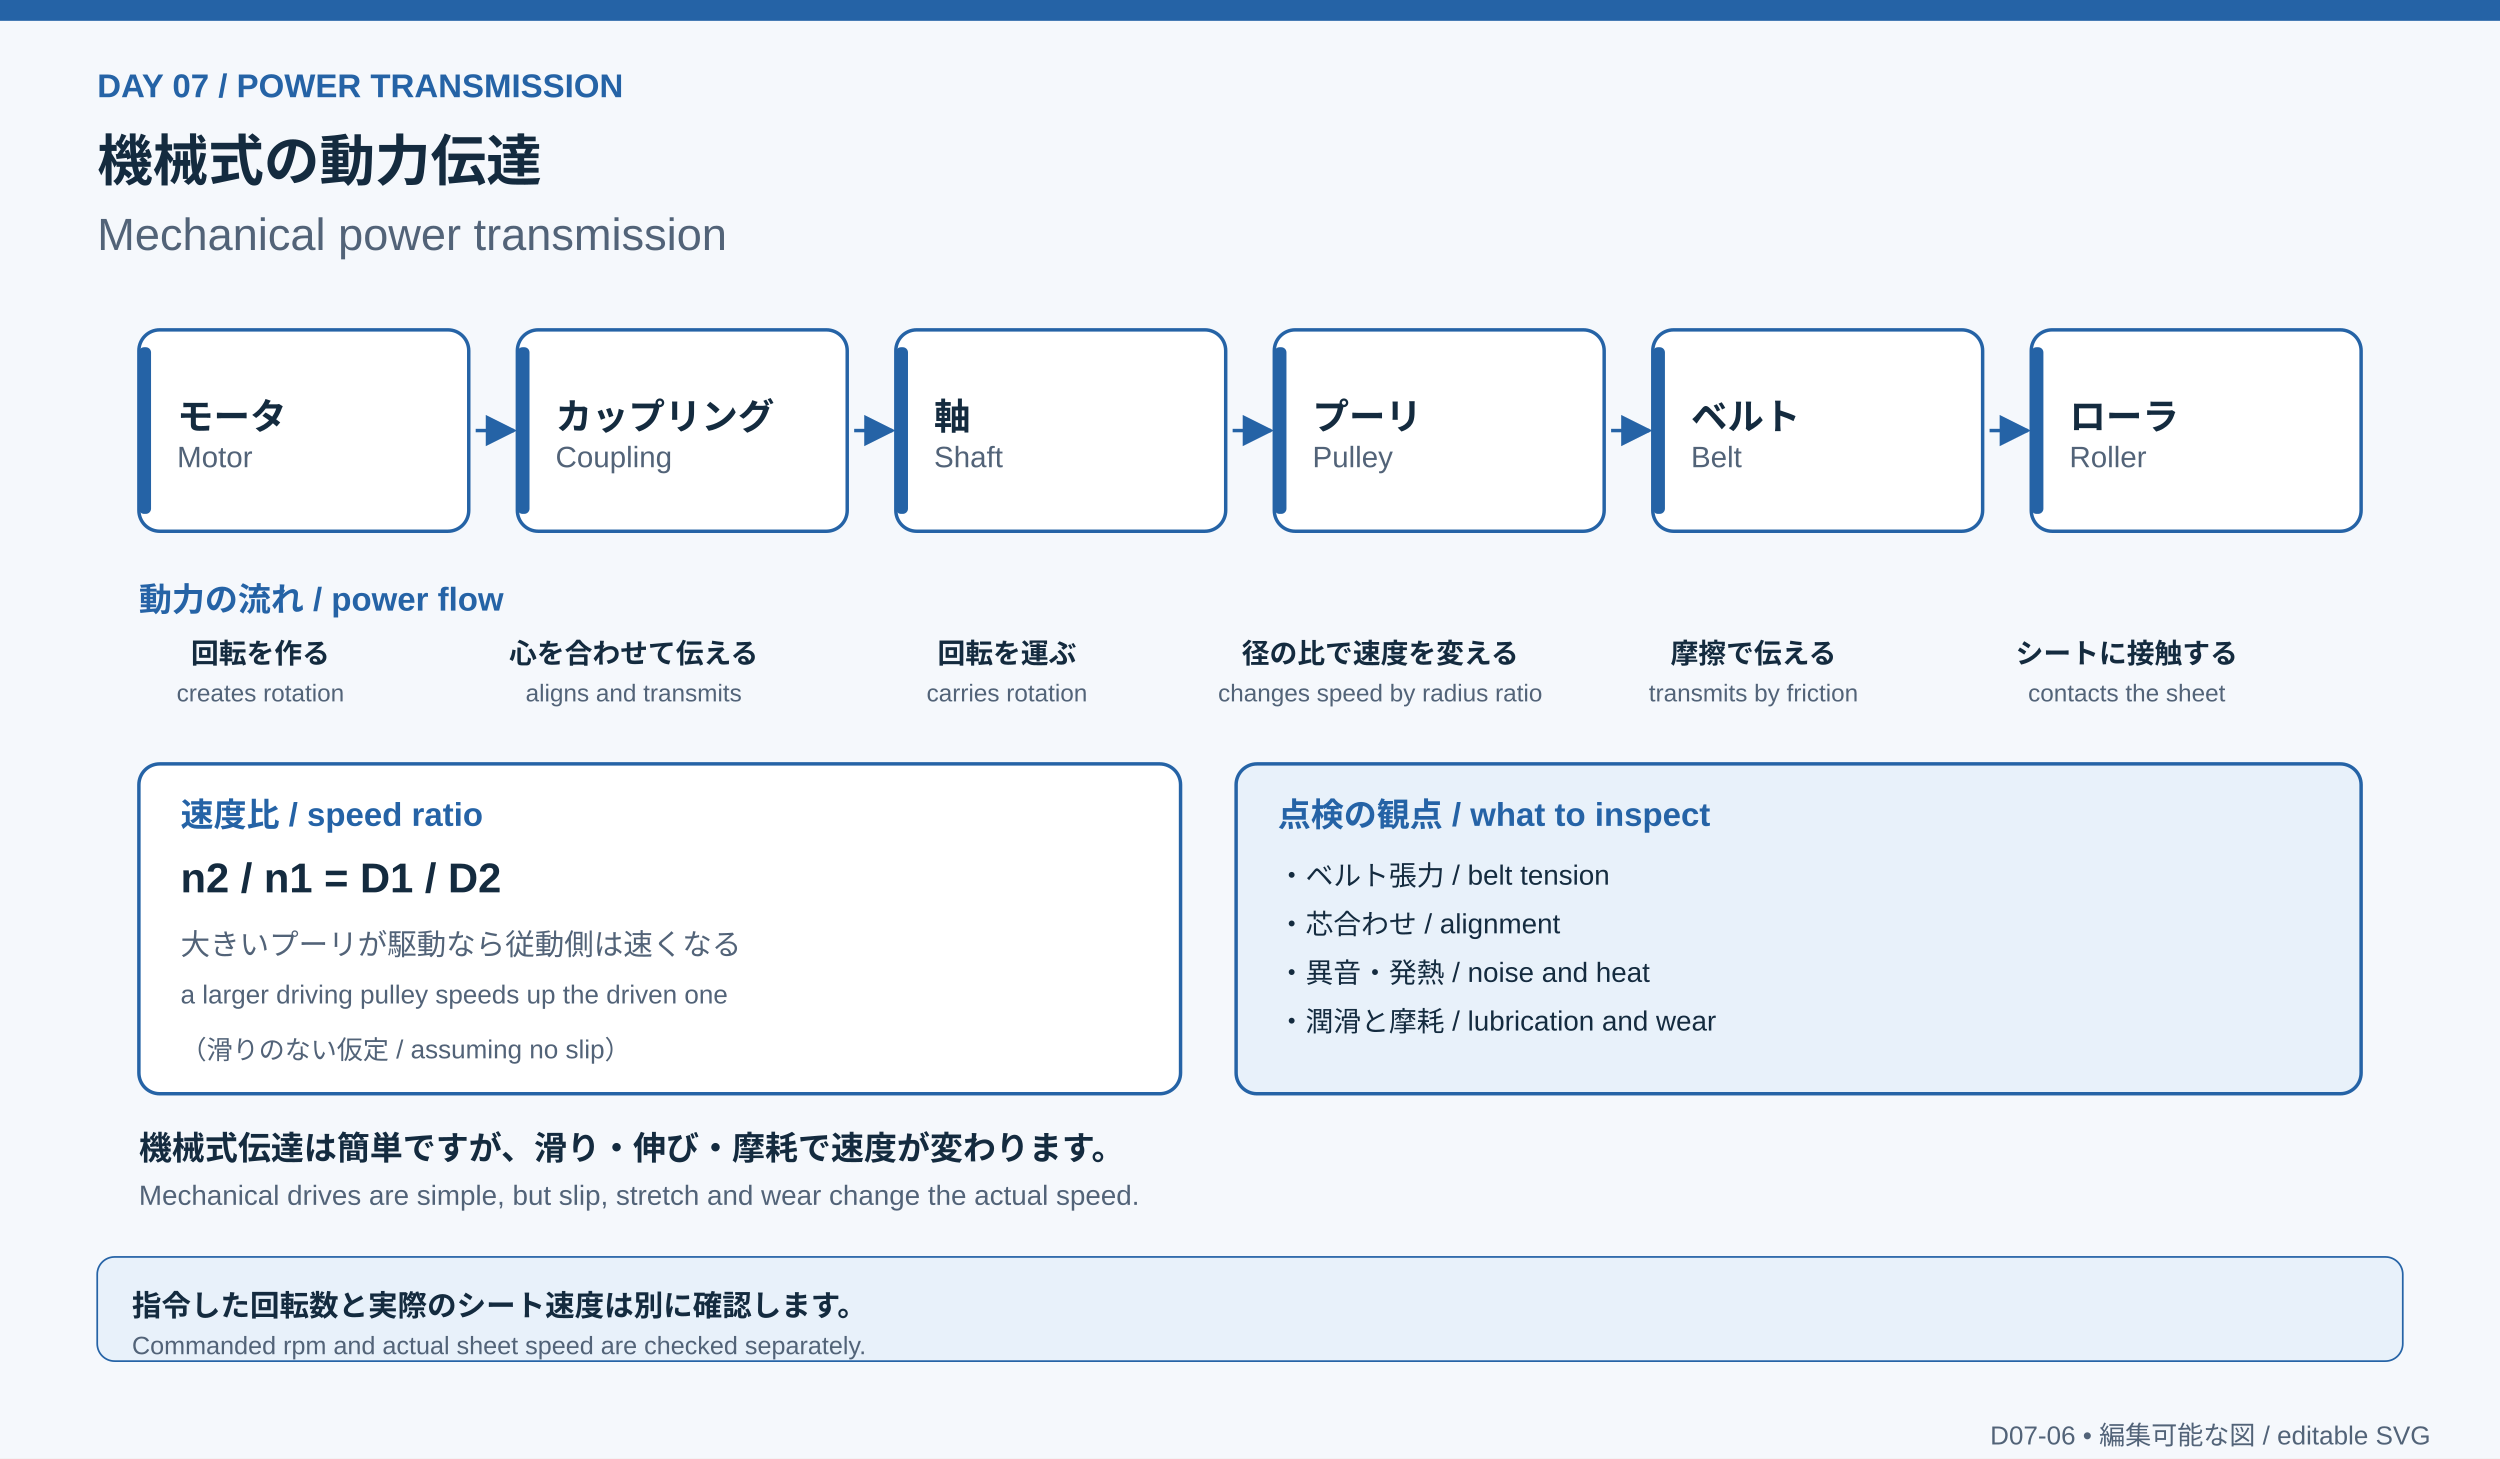
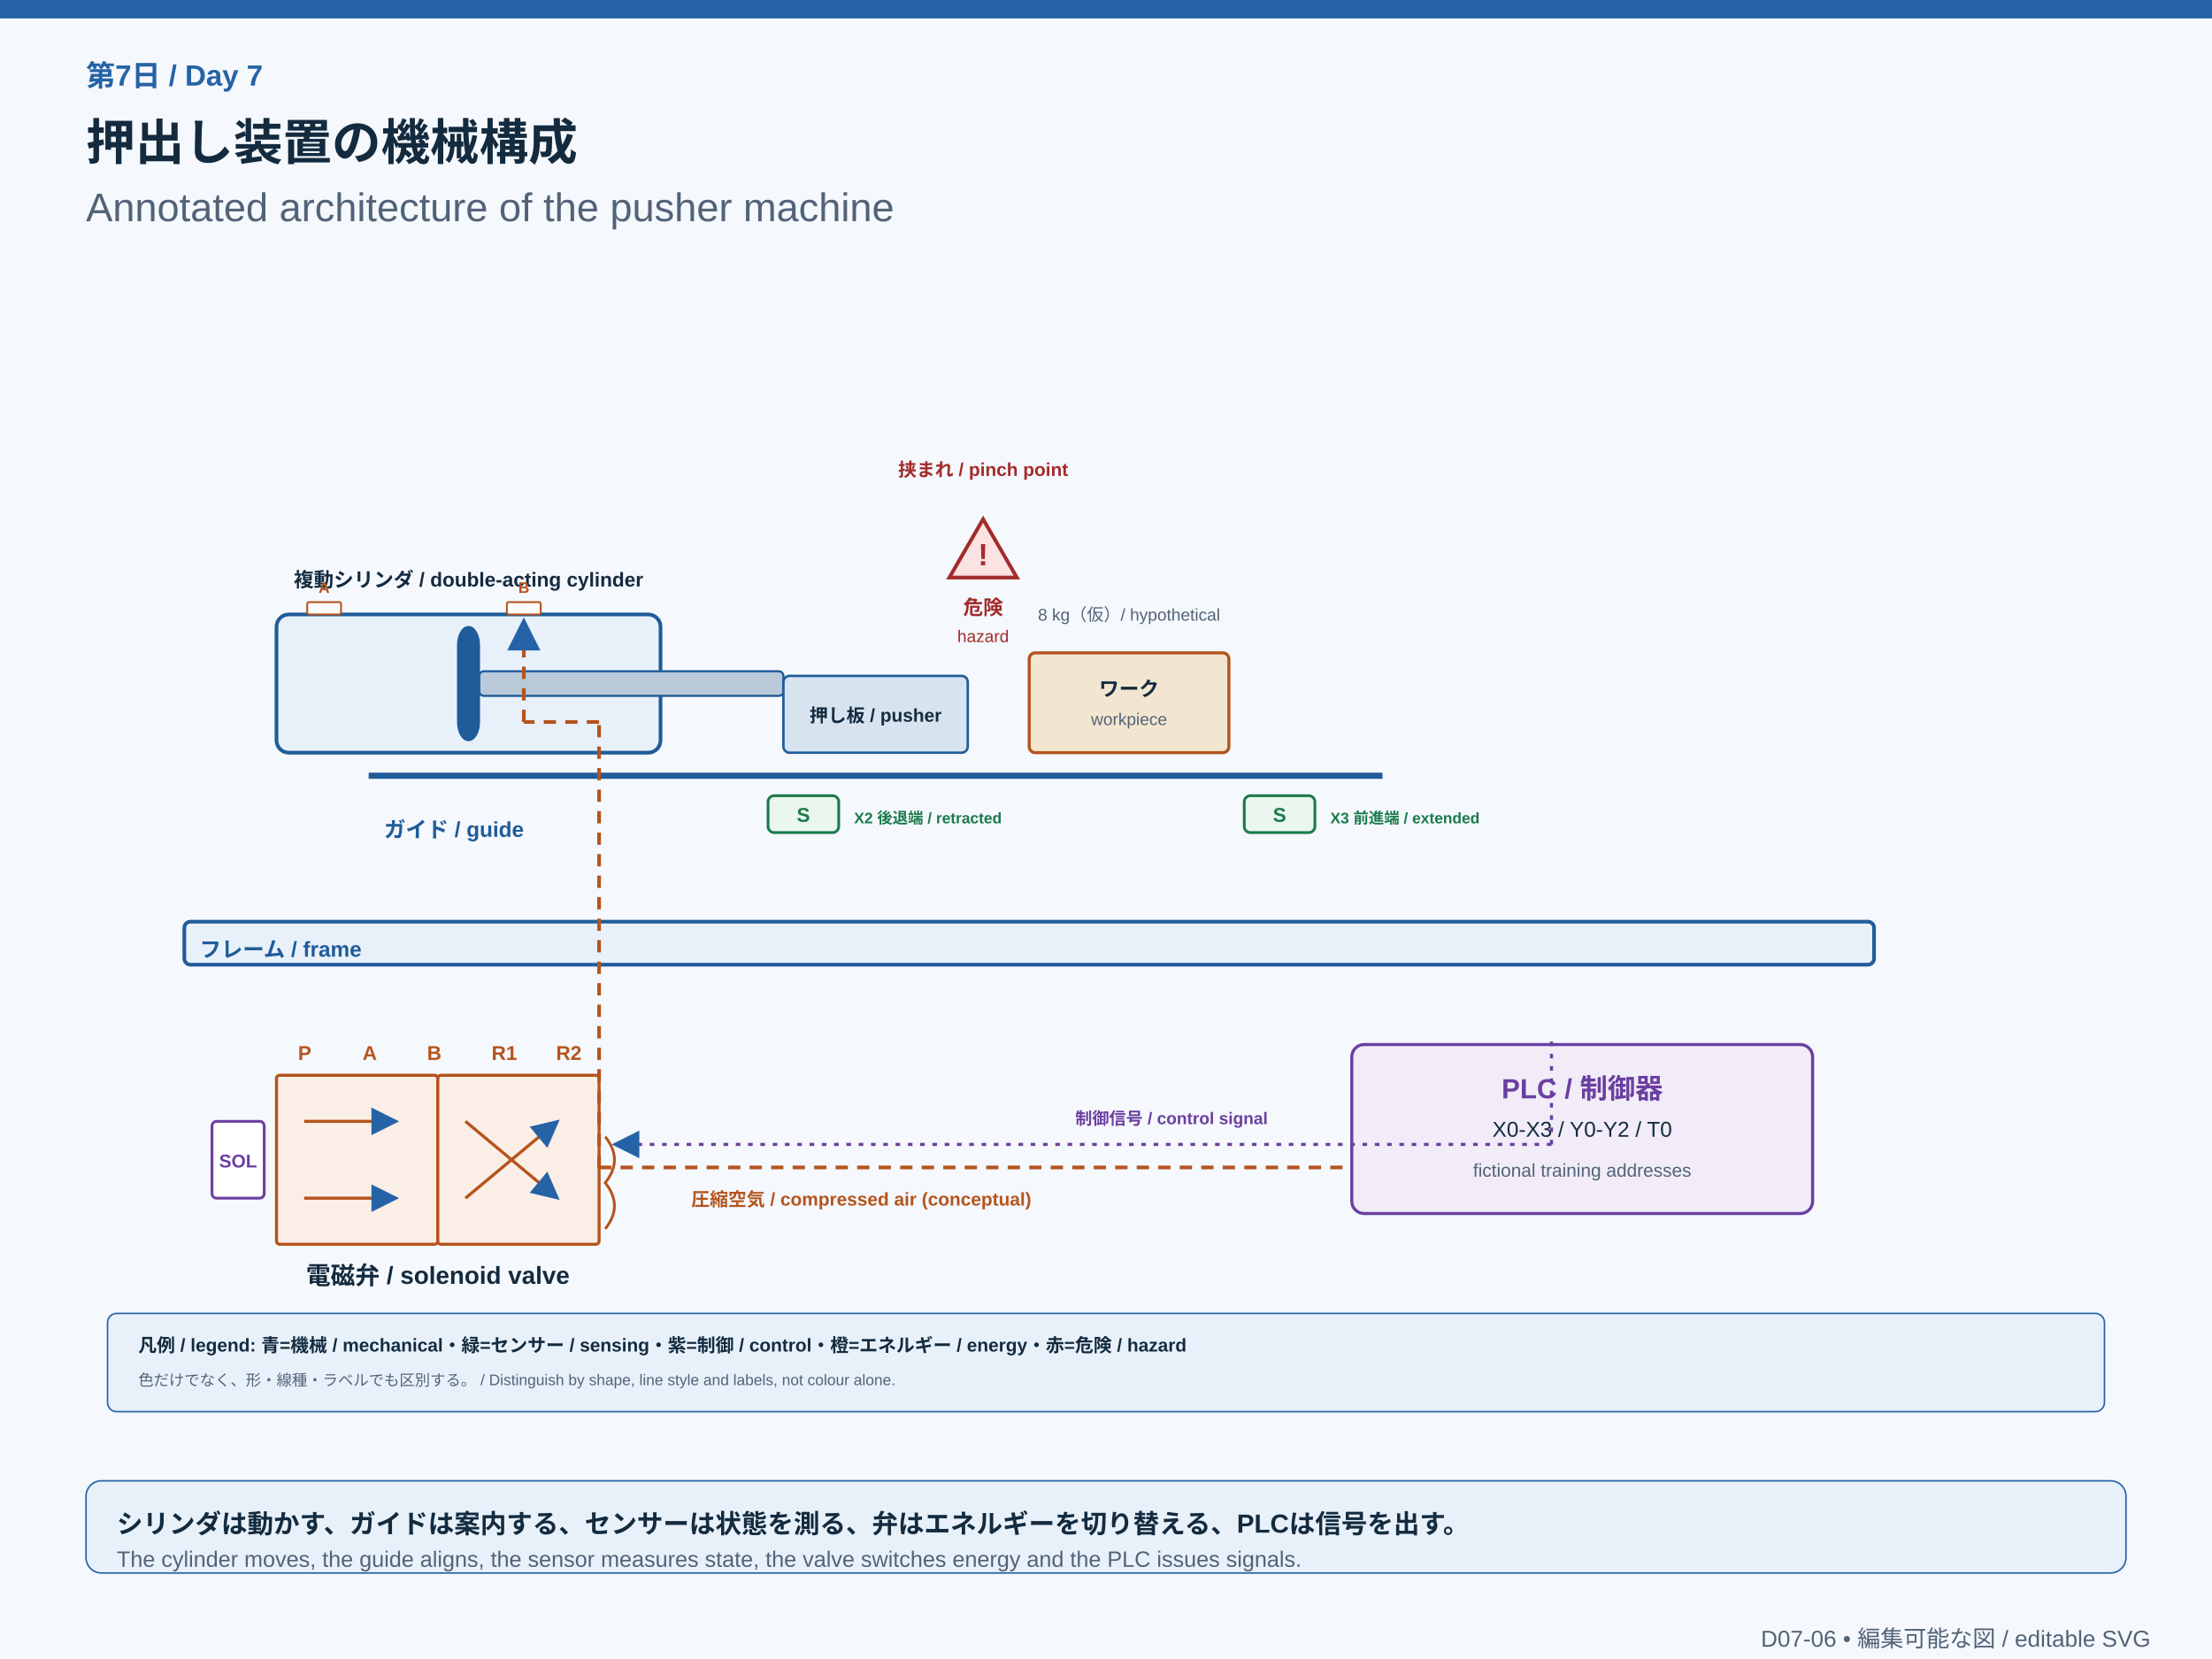
- <svg xmlns="http://www.w3.org/2000/svg" width="1440" height="840" viewBox="0 0 1440 840" role="img" aria-labelledby="title desc">
+ <svg xmlns="http://www.w3.org/2000/svg" width="1440" height="1080" viewBox="0 0 1440 1080" role="img" aria-labelledby="title desc">
  <defs>
    <marker id="arrow" viewBox="0 0 10 10" refX="9" refY="5" markerWidth="9" markerHeight="9" orient="auto">
      <path d="M0 0 10 5 0 10Z" fill="#2563A6" />
    </marker>
    <marker id="arrow-red" viewBox="0 0 10 10" refX="9" refY="5" markerWidth="9" markerHeight="9" orient="auto">
      <path d="M0 0 10 5 0 10Z" fill="#A32B2B" />
    </marker>
    <marker id="arrow-green" viewBox="0 0 10 10" refX="9" refY="5" markerWidth="9" markerHeight="9" orient="auto">
      <path d="M0 0 10 5 0 10Z" fill="#1B7A4B" />
    </marker>
  </defs>
-   <rect x="0" y="0" width="1440" height="840" fill="#F5F8FC" />
+   <rect x="0" y="0" width="1440" height="1080" fill="#F5F8FC" />
  <rect x="0" y="0" width="1440" height="12" fill="#2563A6" />
-   <text x="56.0" y="56.0" font-family="Arial, 'Noto Sans JP', 'Yu Gothic', Meiryo, sans-serif" font-size="19" fill="#2563A6" font-weight="700" text-anchor="start">DAY 07 / POWER TRANSMISSION</text>
-   <text x="56.0" y="104.0" font-family="Arial, 'Noto Sans JP', 'Yu Gothic', Meiryo, sans-serif" font-size="32" fill="#142B3F" font-weight="700" text-anchor="start">機械式の動力伝達</text>
-   <text x="56.0" y="144.0" font-family="Arial, 'Noto Sans JP', 'Yu Gothic', Meiryo, sans-serif" font-size="26" fill="#526378" font-weight="400" text-anchor="start">Mechanical power transmission</text>
-   <rect x="80.0" y="190.0" width="190.0" height="116.0" rx="12" fill="#FFFFFF" stroke="#2563A6" stroke-width="2" />
-   <rect x="80.0" y="200.0" width="7.0" height="96.0" rx="3" fill="#2563A6" stroke="#2563A6" stroke-width="0" />
-   <text x="102.0" y="247.4" font-family="Arial, 'Noto Sans JP', 'Yu Gothic', Meiryo, sans-serif" font-size="21.0" fill="#142B3F" font-weight="700" text-anchor="start">モータ</text>
-   <text x="102.0" y="269.1" font-family="Arial, 'Noto Sans JP', 'Yu Gothic', Meiryo, sans-serif" font-size="17.0" fill="#526378" font-weight="400" text-anchor="start">Motor</text>
-   <path d="M274.0 248.0 L296.0 248.0" fill="none" stroke="#2563A6" stroke-width="2" marker-end="url(#arrow)" />
-   <rect x="298.0" y="190.0" width="190.0" height="116.0" rx="12" fill="#FFFFFF" stroke="#2563A6" stroke-width="2" />
-   <rect x="298.0" y="200.0" width="7.0" height="96.0" rx="3" fill="#2563A6" stroke="#2563A6" stroke-width="0" />
-   <text x="320.0" y="247.4" font-family="Arial, 'Noto Sans JP', 'Yu Gothic', Meiryo, sans-serif" font-size="21.0" fill="#142B3F" font-weight="700" text-anchor="start">カップリング</text>
-   <text x="320.0" y="269.1" font-family="Arial, 'Noto Sans JP', 'Yu Gothic', Meiryo, sans-serif" font-size="17.0" fill="#526378" font-weight="400" text-anchor="start">Coupling</text>
-   <path d="M492.0 248.0 L514.0 248.0" fill="none" stroke="#2563A6" stroke-width="2" marker-end="url(#arrow)" />
-   <rect x="516.0" y="190.0" width="190.0" height="116.0" rx="12" fill="#FFFFFF" stroke="#2563A6" stroke-width="2" />
-   <rect x="516.0" y="200.0" width="7.0" height="96.0" rx="3" fill="#2563A6" stroke="#2563A6" stroke-width="0" />
-   <text x="538.0" y="247.4" font-family="Arial, 'Noto Sans JP', 'Yu Gothic', Meiryo, sans-serif" font-size="21.0" fill="#142B3F" font-weight="700" text-anchor="start">軸</text>
-   <text x="538.0" y="269.1" font-family="Arial, 'Noto Sans JP', 'Yu Gothic', Meiryo, sans-serif" font-size="17.0" fill="#526378" font-weight="400" text-anchor="start">Shaft</text>
-   <path d="M710.0 248.0 L732.0 248.0" fill="none" stroke="#2563A6" stroke-width="2" marker-end="url(#arrow)" />
-   <rect x="734.0" y="190.0" width="190.0" height="116.0" rx="12" fill="#FFFFFF" stroke="#2563A6" stroke-width="2" />
-   <rect x="734.0" y="200.0" width="7.0" height="96.0" rx="3" fill="#2563A6" stroke="#2563A6" stroke-width="0" />
-   <text x="756.0" y="247.4" font-family="Arial, 'Noto Sans JP', 'Yu Gothic', Meiryo, sans-serif" font-size="21.0" fill="#142B3F" font-weight="700" text-anchor="start">プーリ</text>
-   <text x="756.0" y="269.1" font-family="Arial, 'Noto Sans JP', 'Yu Gothic', Meiryo, sans-serif" font-size="17.0" fill="#526378" font-weight="400" text-anchor="start">Pulley</text>
-   <path d="M928.0 248.0 L950.0 248.0" fill="none" stroke="#2563A6" stroke-width="2" marker-end="url(#arrow)" />
-   <rect x="952.0" y="190.0" width="190.0" height="116.0" rx="12" fill="#FFFFFF" stroke="#2563A6" stroke-width="2" />
-   <rect x="952.0" y="200.0" width="7.0" height="96.0" rx="3" fill="#2563A6" stroke="#2563A6" stroke-width="0" />
-   <text x="974.0" y="247.4" font-family="Arial, 'Noto Sans JP', 'Yu Gothic', Meiryo, sans-serif" font-size="21.0" fill="#142B3F" font-weight="700" text-anchor="start">ベルト</text>
-   <text x="974.0" y="269.1" font-family="Arial, 'Noto Sans JP', 'Yu Gothic', Meiryo, sans-serif" font-size="17.0" fill="#526378" font-weight="400" text-anchor="start">Belt</text>
-   <path d="M1146.0 248.0 L1168.0 248.0" fill="none" stroke="#2563A6" stroke-width="2" marker-end="url(#arrow)" />
-   <rect x="1170.0" y="190.0" width="190.0" height="116.0" rx="12" fill="#FFFFFF" stroke="#2563A6" stroke-width="2" />
-   <rect x="1170.0" y="200.0" width="7.0" height="96.0" rx="3" fill="#2563A6" stroke="#2563A6" stroke-width="0" />
-   <text x="1192.0" y="247.4" font-family="Arial, 'Noto Sans JP', 'Yu Gothic', Meiryo, sans-serif" font-size="21.0" fill="#142B3F" font-weight="700" text-anchor="start">ローラ</text>
-   <text x="1192.0" y="269.1" font-family="Arial, 'Noto Sans JP', 'Yu Gothic', Meiryo, sans-serif" font-size="17.0" fill="#526378" font-weight="400" text-anchor="start">Roller</text>
-   <text x="80.0" y="352.0" font-family="Arial, 'Noto Sans JP', 'Yu Gothic', Meiryo, sans-serif" font-size="19" fill="#2563A6" font-weight="700" text-anchor="start">動力の流れ / power flow</text>
-   <text x="150.0" y="382.0" font-family="Arial, 'Noto Sans JP', 'Yu Gothic', Meiryo, sans-serif" font-size="16" fill="#142B3F" font-weight="700" text-anchor="middle">回転を作る</text>
-   <text x="150.0" y="404.0" font-family="Arial, 'Noto Sans JP', 'Yu Gothic', Meiryo, sans-serif" font-size="14" fill="#526378" font-weight="400" text-anchor="middle">creates rotation</text>
-   <text x="365.0" y="382.0" font-family="Arial, 'Noto Sans JP', 'Yu Gothic', Meiryo, sans-serif" font-size="16" fill="#142B3F" font-weight="700" text-anchor="middle">心を合わせて伝える</text>
-   <text x="365.0" y="404.0" font-family="Arial, 'Noto Sans JP', 'Yu Gothic', Meiryo, sans-serif" font-size="14" fill="#526378" font-weight="400" text-anchor="middle">aligns and transmits</text>
-   <text x="580.0" y="382.0" font-family="Arial, 'Noto Sans JP', 'Yu Gothic', Meiryo, sans-serif" font-size="16" fill="#142B3F" font-weight="700" text-anchor="middle">回転を運ぶ</text>
-   <text x="580.0" y="404.0" font-family="Arial, 'Noto Sans JP', 'Yu Gothic', Meiryo, sans-serif" font-size="14" fill="#526378" font-weight="400" text-anchor="middle">carries rotation</text>
-   <text x="795.0" y="382.0" font-family="Arial, 'Noto Sans JP', 'Yu Gothic', Meiryo, sans-serif" font-size="16" fill="#142B3F" font-weight="700" text-anchor="middle">径の比で速度を変える</text>
-   <text x="795.0" y="404.0" font-family="Arial, 'Noto Sans JP', 'Yu Gothic', Meiryo, sans-serif" font-size="14" fill="#526378" font-weight="400" text-anchor="middle">changes speed by radius ratio</text>
-   <text x="1010.0" y="382.0" font-family="Arial, 'Noto Sans JP', 'Yu Gothic', Meiryo, sans-serif" font-size="16" fill="#142B3F" font-weight="700" text-anchor="middle">摩擦で伝える</text>
-   <text x="1010.0" y="404.0" font-family="Arial, 'Noto Sans JP', 'Yu Gothic', Meiryo, sans-serif" font-size="14" fill="#526378" font-weight="400" text-anchor="middle">transmits by friction</text>
-   <text x="1225.0" y="382.0" font-family="Arial, 'Noto Sans JP', 'Yu Gothic', Meiryo, sans-serif" font-size="16" fill="#142B3F" font-weight="700" text-anchor="middle">シートに接触する</text>
-   <text x="1225.0" y="404.0" font-family="Arial, 'Noto Sans JP', 'Yu Gothic', Meiryo, sans-serif" font-size="14" fill="#526378" font-weight="400" text-anchor="middle">contacts the sheet</text>
-   <rect x="80.0" y="440.0" width="600.0" height="190.0" rx="12" fill="#FFFFFF" stroke="#2563A6" stroke-width="2" />
-   <text x="104.0" y="476.0" font-family="Arial, 'Noto Sans JP', 'Yu Gothic', Meiryo, sans-serif" font-size="19" fill="#2563A6" font-weight="700" text-anchor="start">速度比 / speed ratio</text>
-   <text x="104.0" y="514.0" font-family="Arial, 'Noto Sans JP', 'Yu Gothic', Meiryo, sans-serif" font-size="24" fill="#142B3F" font-weight="700" text-anchor="start">n2 / n1 = D1 / D2</text>
-   <text x="104.0" y="550.0" font-family="Arial, 'Noto Sans JP', 'Yu Gothic', Meiryo, sans-serif" font-size="17" fill="#526378" font-weight="400" text-anchor="start">大きいプーリが駆動なら従動側は速くなる</text>
-   <text x="104.0" y="578.0" font-family="Arial, 'Noto Sans JP', 'Yu Gothic', Meiryo, sans-serif" font-size="15" fill="#526378" font-weight="400" text-anchor="start">a larger driving pulley speeds up the driven one</text>
-   <text x="104.0" y="610.0" font-family="Arial, 'Noto Sans JP', 'Yu Gothic', Meiryo, sans-serif" font-size="15" fill="#526378" font-weight="400" text-anchor="start">（滑りのない仮定 / assuming no slip）</text>
-   <rect x="712.0" y="440.0" width="648.0" height="190.0" rx="12" fill="#E8F1FA" stroke="#2563A6" stroke-width="2" />
-   <text x="736.0" y="476.0" font-family="Arial, 'Noto Sans JP', 'Yu Gothic', Meiryo, sans-serif" font-size="19" fill="#2563A6" font-weight="700" text-anchor="start">点検の観点 / what to inspect</text>
-   <text x="736.0" y="510.0" font-family="Arial, 'Noto Sans JP', 'Yu Gothic', Meiryo, sans-serif" font-size="16" fill="#142B3F" font-weight="400" text-anchor="start">・ベルト張力 / belt tension</text>
-   <text x="736.0" y="538.0" font-family="Arial, 'Noto Sans JP', 'Yu Gothic', Meiryo, sans-serif" font-size="16" fill="#142B3F" font-weight="400" text-anchor="start">・芯合わせ / alignment</text>
-   <text x="736.0" y="566.0" font-family="Arial, 'Noto Sans JP', 'Yu Gothic', Meiryo, sans-serif" font-size="16" fill="#142B3F" font-weight="400" text-anchor="start">・異音・発熱 / noise and heat</text>
-   <text x="736.0" y="594.0" font-family="Arial, 'Noto Sans JP', 'Yu Gothic', Meiryo, sans-serif" font-size="16" fill="#142B3F" font-weight="400" text-anchor="start">・潤滑と摩耗 / lubrication and wear</text>
-   <text x="80.0" y="668.0" font-family="Arial, 'Noto Sans JP', 'Yu Gothic', Meiryo, sans-serif" font-size="19" fill="#142B3F" font-weight="700" text-anchor="start">機械式伝達は簡単ですが、滑り・伸び・摩耗で速度が変わります。</text>
-   <text x="80.0" y="694.0" font-family="Arial, 'Noto Sans JP', 'Yu Gothic', Meiryo, sans-serif" font-size="16" fill="#526378" font-weight="400" text-anchor="start">Mechanical drives are simple, but slip, stretch and wear change the actual speed.</text>
-   <rect x="56.0" y="724.0" width="1328.0" height="60.0" rx="10" fill="#E8F1FA" stroke="#2563A6" stroke-width="1" />
-   <text x="76.0" y="758.0" font-family="Arial, 'Noto Sans JP', 'Yu Gothic', Meiryo, sans-serif" font-size="17.0" fill="#142B3F" font-weight="700" text-anchor="start">指令した回転数と実際のシート速度は別に確認します。</text>
-   <text x="76.0" y="780.0" font-family="Arial, 'Noto Sans JP', 'Yu Gothic', Meiryo, sans-serif" font-size="14.5" fill="#526378" font-weight="400" text-anchor="start">Commanded rpm and actual sheet speed are checked separately.</text>
-   <text x="1400" y="832" font-family="Arial, 'Noto Sans JP', 'Yu Gothic', Meiryo, sans-serif" font-size="15" fill="#526378" text-anchor="end">D07-06 • 編集可能な図 / editable SVG</text>
+   <text x="56.0" y="56.0" font-family="Arial, 'Noto Sans JP', 'Yu Gothic', Meiryo, sans-serif" font-size="19" fill="#2563A6" font-weight="700" text-anchor="start">第7日 / Day 7</text>
+   <text x="56.0" y="104.0" font-family="Arial, 'Noto Sans JP', 'Yu Gothic', Meiryo, sans-serif" font-size="32" fill="#142B3F" font-weight="700" text-anchor="start">押出し装置の機械構成</text>
+   <text x="56.0" y="144.0" font-family="Arial, 'Noto Sans JP', 'Yu Gothic', Meiryo, sans-serif" font-size="26" fill="#526378" font-weight="400" text-anchor="start">Annotated architecture of the pusher machine</text>
+   <rect x="120.0" y="600.0" width="1100.0" height="28.0" rx="4" fill="#E8F1FA" stroke="#1F5C99" stroke-width="2.4" />
+   <text x="130.0" y="623.0" font-family="Arial, 'Noto Sans JP', 'Yu Gothic', Meiryo, sans-serif" font-size="14" fill="#1F5C99" font-weight="600" text-anchor="start">フレーム / frame</text>
+   <path d="M240.0 505.0 L900.0 505.0" fill="none" stroke="#1F5C99" stroke-width="4" />
+   <text x="250.0" y="545.0" font-family="Arial, 'Noto Sans JP', 'Yu Gothic', Meiryo, sans-serif" font-size="14" fill="#1F5C99" font-weight="600" text-anchor="start">ガイド / guide</text>
+   <rect x="180.0" y="400.0" width="250.0" height="90.0" rx="8" fill="#E8F1FA" stroke="#1F5C99" stroke-width="2.4" />
+   <rect x="298.0" y="408.0" width="14.0" height="74.0" rx="12" fill="#1F5C99" stroke="#1F5C99" stroke-width="1" />
+   <rect x="312.0" y="437.0" width="198.0" height="16.0" rx="3" fill="#B9C9D9" stroke="#1F5C99" stroke-width="1.4" />
+   <text x="305.0" y="382.0" font-family="Arial, 'Noto Sans JP', 'Yu Gothic', Meiryo, sans-serif" font-size="13" fill="#142B3F" font-weight="700" text-anchor="middle">複動シリンダ / double-acting cylinder</text>
+   <rect x="200.0" y="392.0" width="22.0" height="8.0" rx="1" fill="#FFFFFF" stroke="#B4541E" stroke-width="1.2" />
+   <rect x="330.0" y="392.0" width="22.0" height="8.0" rx="1" fill="#FFFFFF" stroke="#B4541E" stroke-width="1.2" />
+   <text x="211.0" y="386.0" font-family="Arial, 'Noto Sans JP', 'Yu Gothic', Meiryo, sans-serif" font-size="10" fill="#B4541E" font-weight="700" text-anchor="middle">A</text>
+   <text x="341.0" y="386.0" font-family="Arial, 'Noto Sans JP', 'Yu Gothic', Meiryo, sans-serif" font-size="10" fill="#B4541E" font-weight="700" text-anchor="middle">B</text>
+   <rect x="510.0" y="440.0" width="120.0" height="50.0" rx="4" fill="#D7E4F0" stroke="#1F5C99" stroke-width="1.6" />
+   <text x="570.0" y="470.0" font-family="Arial, 'Noto Sans JP', 'Yu Gothic', Meiryo, sans-serif" font-size="12" fill="#142B3F" font-weight="700" text-anchor="middle">押し板 / pusher</text>
+   <rect x="670.0" y="425.0" width="130.0" height="65.0" rx="4" fill="#F2E6D0" stroke="#B4541E" stroke-width="2" />
+   <text x="735.0" y="453.0" font-family="Arial, 'Noto Sans JP', 'Yu Gothic', Meiryo, sans-serif" font-size="13" fill="#142B3F" font-weight="700" text-anchor="middle">ワーク</text>
+   <text x="735.0" y="472.0" font-family="Arial, 'Noto Sans JP', 'Yu Gothic', Meiryo, sans-serif" font-size="11" fill="#526378" font-weight="400" text-anchor="middle">workpiece</text>
+   <text x="735.0" y="404.0" font-family="Arial, 'Noto Sans JP', 'Yu Gothic', Meiryo, sans-serif" font-size="11" fill="#526378" font-weight="400" text-anchor="middle">8 kg（仮）/ hypothetical</text>
+   <rect x="500.0" y="518.0" width="46.0" height="24.0" rx="4" fill="#EAF6EE" stroke="#1B7A4B" stroke-width="1.8" />
+   <text x="523.0" y="535.0" font-family="Arial, 'Noto Sans JP', 'Yu Gothic', Meiryo, sans-serif" font-size="13" fill="#1B7A4B" font-weight="700" text-anchor="middle">S</text>
+   <text x="556.0" y="536.0" font-family="Arial, 'Noto Sans JP', 'Yu Gothic', Meiryo, sans-serif" font-size="10" fill="#1B7A4B" font-weight="600" text-anchor="start">X2 後退端 / retracted</text>
+   <rect x="810.0" y="518.0" width="46.0" height="24.0" rx="4" fill="#EAF6EE" stroke="#1B7A4B" stroke-width="1.8" />
+   <text x="833.0" y="535.0" font-family="Arial, 'Noto Sans JP', 'Yu Gothic', Meiryo, sans-serif" font-size="13" fill="#1B7A4B" font-weight="700" text-anchor="middle">S</text>
+   <text x="866.0" y="536.0" font-family="Arial, 'Noto Sans JP', 'Yu Gothic', Meiryo, sans-serif" font-size="10" fill="#1B7A4B" font-weight="600" text-anchor="start">X3 前進端 / extended</text>
+   <path d="M640 338 L662 376 L618 376 Z" fill="#FBE3E3" stroke="#A32B2B" stroke-width="2.4" />
+   <text x="640.0" y="368.0" font-family="Arial, 'Noto Sans JP', 'Yu Gothic', Meiryo, sans-serif" font-size="20" fill="#A32B2B" font-weight="700" text-anchor="middle">!</text>
+   <text x="640.0" y="400.0" font-family="Arial, 'Noto Sans JP', 'Yu Gothic', Meiryo, sans-serif" font-size="13" fill="#A32B2B" font-weight="700" text-anchor="middle">危険</text>
+   <text x="640.0" y="418.0" font-family="Arial, 'Noto Sans JP', 'Yu Gothic', Meiryo, sans-serif" font-size="11" fill="#A32B2B" font-weight="400" text-anchor="middle">hazard</text>
+   <text x="640.0" y="310.0" font-family="Arial, 'Noto Sans JP', 'Yu Gothic', Meiryo, sans-serif" font-size="12" fill="#A32B2B" font-weight="700" text-anchor="middle">挟まれ / pinch point</text>
+   <rect x="180.0" y="700.0" width="105.0" height="110.0" rx="2" fill="#FBEEE6" stroke="#B4541E" stroke-width="2" />
+   <rect x="285.0" y="700.0" width="105.0" height="110.0" rx="2" fill="#FBEEE6" stroke="#B4541E" stroke-width="2" />
+   <path d="M198.0 730.0 L258.0 730.0" fill="none" stroke="#B4541E" stroke-width="2" marker-end="url(#arrow)" />
+   <path d="M198.0 780.0 L258.0 780.0" fill="none" stroke="#B4541E" stroke-width="2" marker-end="url(#arrow)" />
+   <path d="M303.0 730.0 L363.0 780.0" fill="none" stroke="#B4541E" stroke-width="2" marker-end="url(#arrow)" />
+   <path d="M303.0 780.0 L363.0 730.0" fill="none" stroke="#B4541E" stroke-width="2" marker-end="url(#arrow)" />
+   <rect x="138.0" y="730.0" width="34.0" height="50.0" rx="3" fill="#FFFFFF" stroke="#6B3FA0" stroke-width="1.8" />
+   <text x="155.0" y="760.0" font-family="Arial, 'Noto Sans JP', 'Yu Gothic', Meiryo, sans-serif" font-size="12" fill="#6B3FA0" font-weight="700" text-anchor="middle">SOL</text>
+   <path d="M394 740 q12 15 0 30 q12 15 0 30" fill="none" stroke="#B4541E" stroke-width="1.8" />
+   <text x="285.0" y="836.0" font-family="Arial, 'Noto Sans JP', 'Yu Gothic', Meiryo, sans-serif" font-size="16" fill="#142B3F" font-weight="700" text-anchor="middle">電磁弁 / solenoid valve</text>
+   <text x="285.0" y="856.0" font-family="Arial, 'Noto Sans JP', 'Yu Gothic', Meiryo, sans-serif" font-size="13" fill="#526378" font-weight="400" text-anchor="middle" />
+   <text x="194.0" y="690.0" font-family="Arial, 'Noto Sans JP', 'Yu Gothic', Meiryo, sans-serif" font-size="13" fill="#B4541E" font-weight="700" text-anchor="start">P</text>
+   <text x="236.0" y="690.0" font-family="Arial, 'Noto Sans JP', 'Yu Gothic', Meiryo, sans-serif" font-size="13" fill="#B4541E" font-weight="700" text-anchor="start">A</text>
+   <text x="278.0" y="690.0" font-family="Arial, 'Noto Sans JP', 'Yu Gothic', Meiryo, sans-serif" font-size="13" fill="#B4541E" font-weight="700" text-anchor="start">B</text>
+   <text x="320.0" y="690.0" font-family="Arial, 'Noto Sans JP', 'Yu Gothic', Meiryo, sans-serif" font-size="13" fill="#B4541E" font-weight="700" text-anchor="start">R1</text>
+   <text x="362.0" y="690.0" font-family="Arial, 'Noto Sans JP', 'Yu Gothic', Meiryo, sans-serif" font-size="13" fill="#B4541E" font-weight="700" text-anchor="start">R2</text>
+   <rect x="880.0" y="680.0" width="300.0" height="110.0" rx="8" fill="#F1ECF8" stroke="#6B3FA0" stroke-width="2" />
+   <text x="1030.0" y="715.0" font-family="Arial, 'Noto Sans JP', 'Yu Gothic', Meiryo, sans-serif" font-size="18" fill="#6B3FA0" font-weight="700" text-anchor="middle">PLC / 制御器</text>
+   <text x="1030.0" y="740.0" font-family="Arial, 'Noto Sans JP', 'Yu Gothic', Meiryo, sans-serif" font-size="14" fill="#142B3F" font-weight="400" text-anchor="middle">X0-X3 / Y0-Y2 / T0</text>
+   <text x="1030.0" y="766.0" font-family="Arial, 'Noto Sans JP', 'Yu Gothic', Meiryo, sans-serif" font-size="12" fill="#526378" font-weight="400" text-anchor="middle">fictional training addresses</text>
+   <path d="M390.0 760.0 L390.0 470.0" fill="none" stroke="#B4541E" stroke-width="2.4" stroke-dasharray="8 6" />
+   <path d="M390.0 470.0 L341.0 470.0" fill="none" stroke="#B4541E" stroke-width="2.4" stroke-dasharray="8 6" />
+   <path d="M341.0 470.0 L341.0 404.0" fill="none" stroke="#B4541E" stroke-width="2.4" stroke-dasharray="8 6" marker-end="url(#arrow)" />
+   <path d="M390.0 760.0 L880.0 760.0" fill="none" stroke="#B4541E" stroke-width="2.4" stroke-dasharray="8 6" />
+   <text x="450.0" y="785.0" font-family="Arial, 'Noto Sans JP', 'Yu Gothic', Meiryo, sans-serif" font-size="12" fill="#B4541E" font-weight="600" text-anchor="start">圧縮空気 / compressed air (conceptual)</text>
+   <path d="M1010.0 678.0 L1010.0 745.0" fill="none" stroke="#6B3FA0" stroke-width="2" stroke-dasharray="3 5" />
+   <path d="M1010.0 745.0 L400.0 745.0" fill="none" stroke="#6B3FA0" stroke-width="2" stroke-dasharray="3 5" marker-end="url(#arrow)" />
+   <text x="700.0" y="732.0" font-family="Arial, 'Noto Sans JP', 'Yu Gothic', Meiryo, sans-serif" font-size="11" fill="#6B3FA0" font-weight="600" text-anchor="start">制御信号 / control signal</text>
+   <rect x="70.0" y="855.0" width="1300.0" height="64.0" rx="6" fill="#E8F1FA" stroke="#2563A6" stroke-width="1" />
+   <text x="90.0" y="880.0" font-family="Arial, 'Noto Sans JP', 'Yu Gothic', Meiryo, sans-serif" font-size="12" fill="#142B3F" font-weight="600" text-anchor="start">凡例 / legend: 青=機械 / mechanical・緑=センサー / sensing・紫=制御 / control・橙=エネルギー / energy・赤=危険 / hazard</text>
+   <text x="90.0" y="902.0" font-family="Arial, 'Noto Sans JP', 'Yu Gothic', Meiryo, sans-serif" font-size="10" fill="#526378" font-weight="400" text-anchor="start">色だけでなく、形・線種・ラベルでも区別する。 / Distinguish by shape, line style and labels, not colour alone.</text>
+   <rect x="56.0" y="964.0" width="1328.0" height="60.0" rx="10" fill="#E8F1FA" stroke="#2563A6" stroke-width="1" />
+   <text x="76.0" y="998.0" font-family="Arial, 'Noto Sans JP', 'Yu Gothic', Meiryo, sans-serif" font-size="17.0" fill="#142B3F" font-weight="700" text-anchor="start">シリンダは動かす、ガイドは案内する、センサーは状態を測る、弁はエネルギーを切り替える、PLCは信号を出す。</text>
+   <text x="76.0" y="1020.0" font-family="Arial, 'Noto Sans JP', 'Yu Gothic', Meiryo, sans-serif" font-size="14.5" fill="#526378" font-weight="400" text-anchor="start">The cylinder moves, the guide aligns, the sensor measures state, the valve switches energy and the PLC issues signals.</text>
+   <text x="1400" y="1072" font-family="Arial, 'Noto Sans JP', 'Yu Gothic', Meiryo, sans-serif" font-size="15" fill="#526378" text-anchor="end">D07-06 • 編集可能な図 / editable SVG</text>
</svg>
